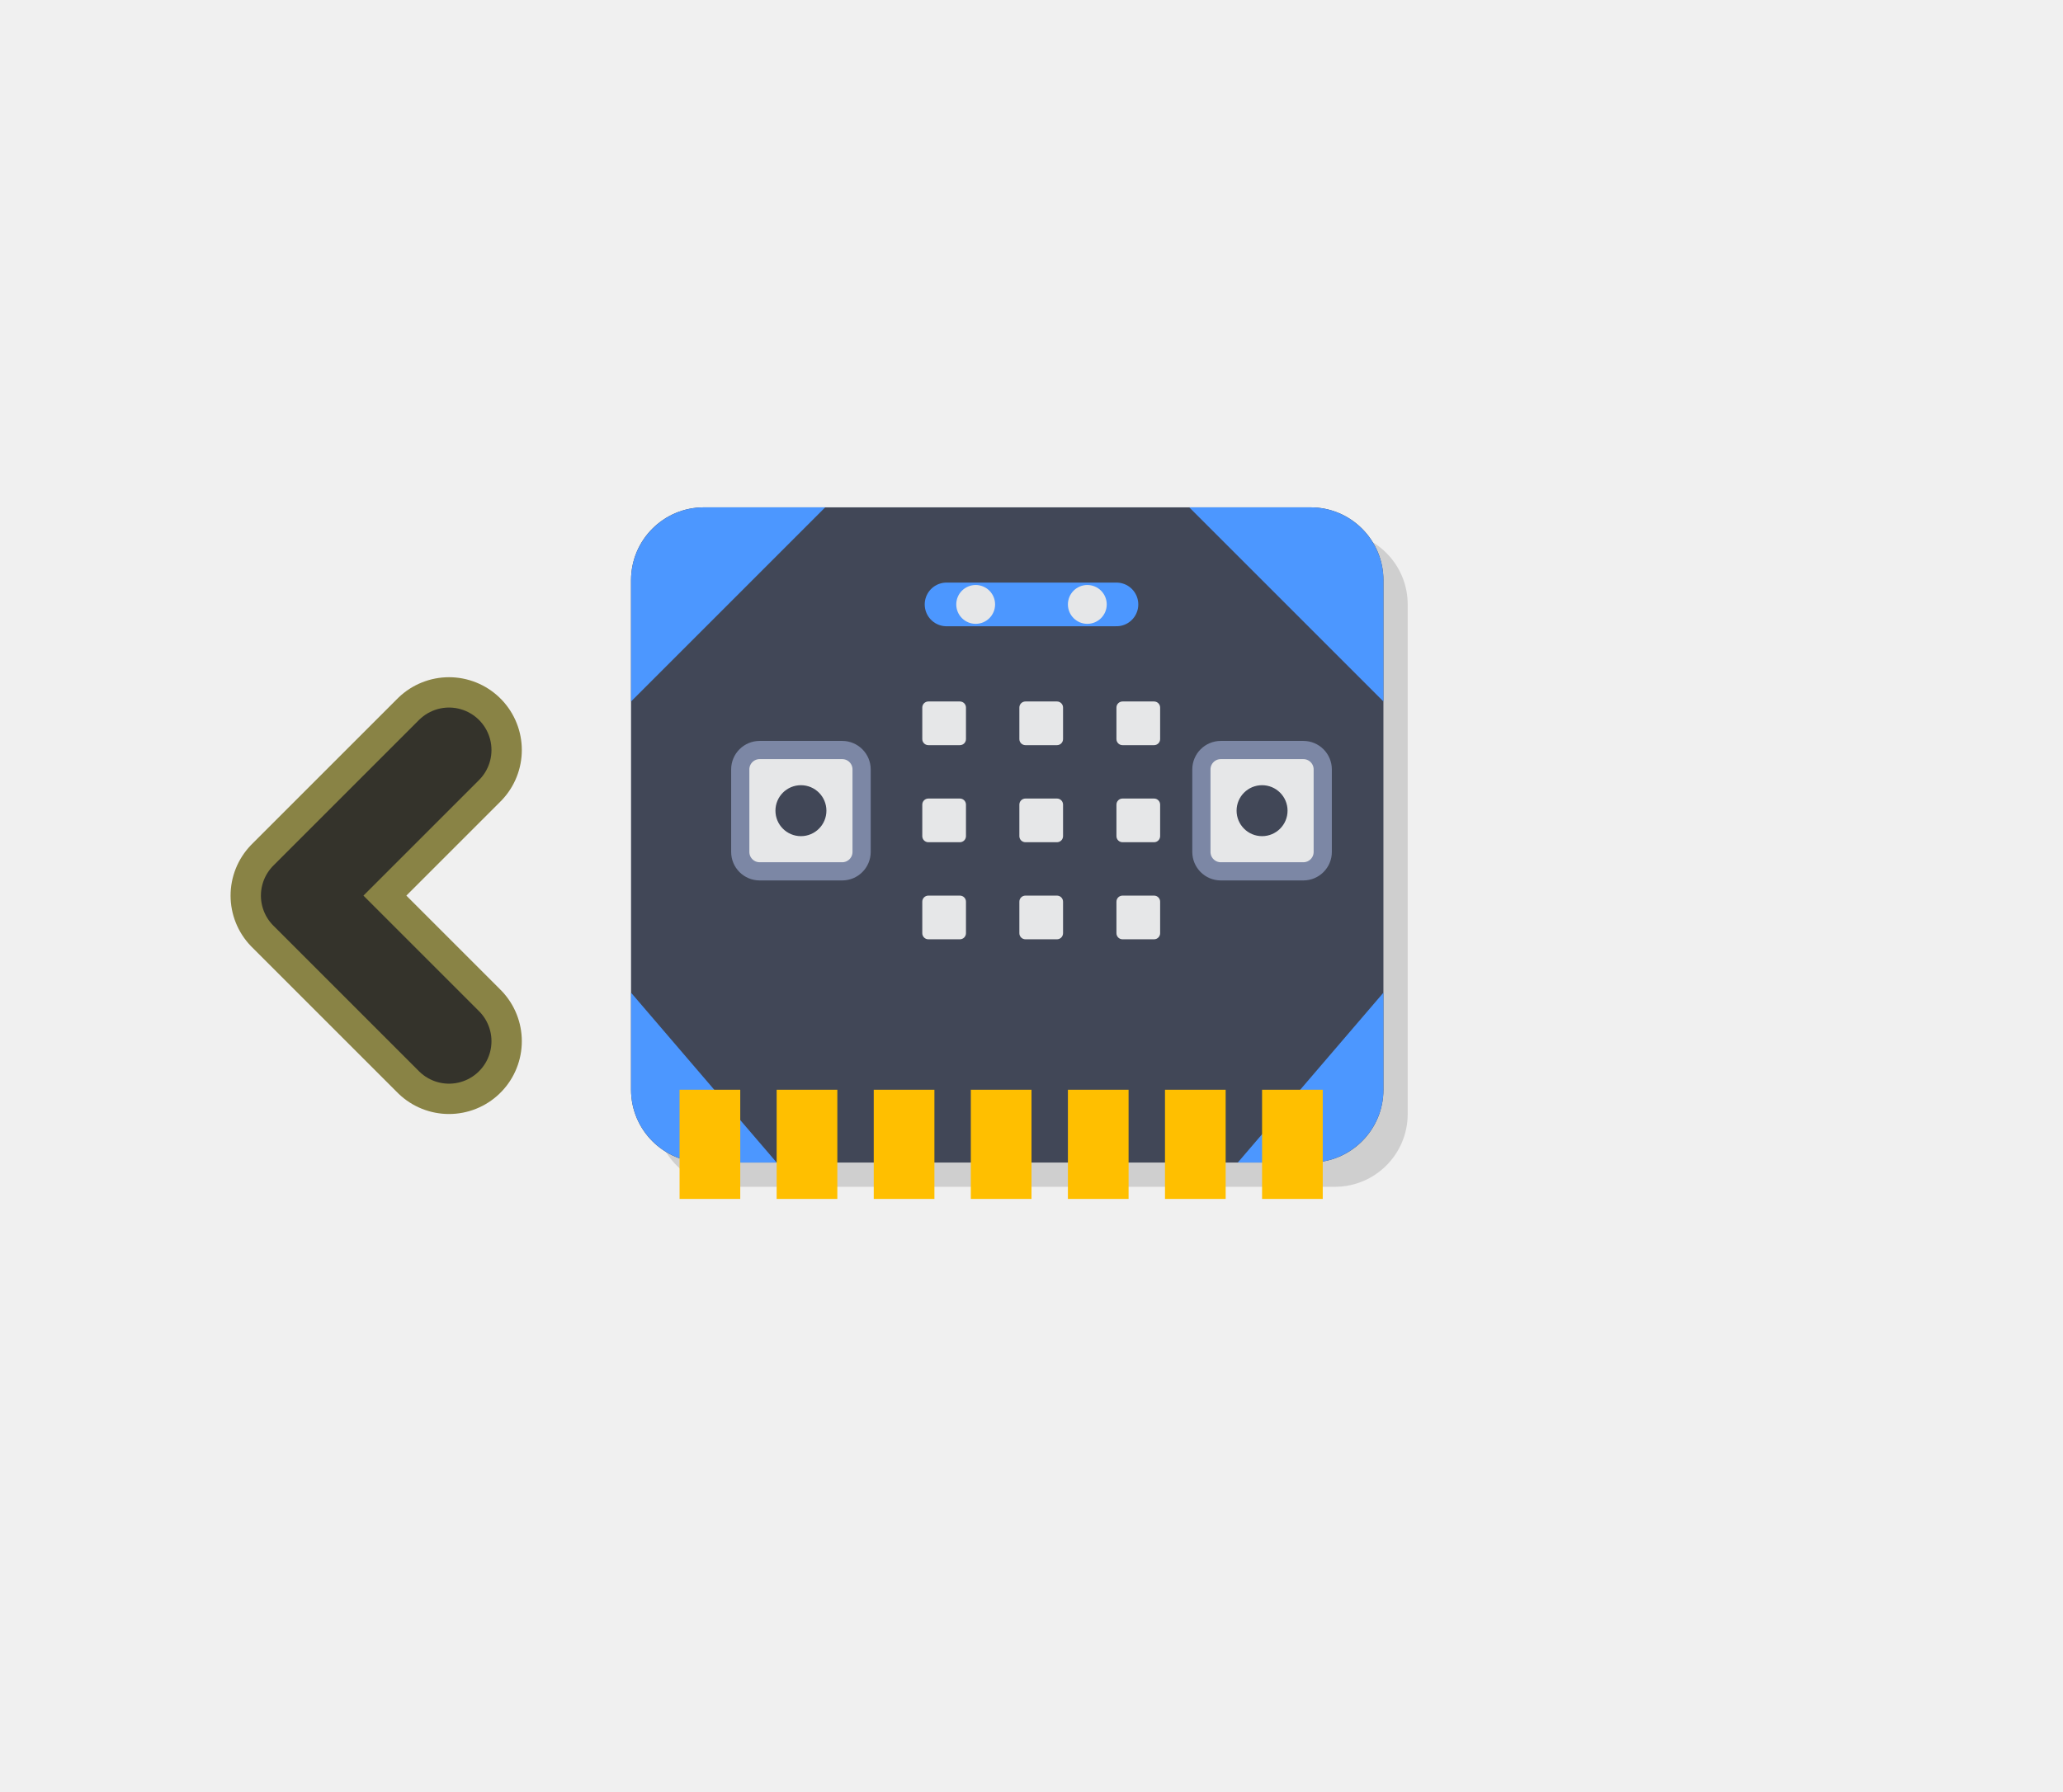
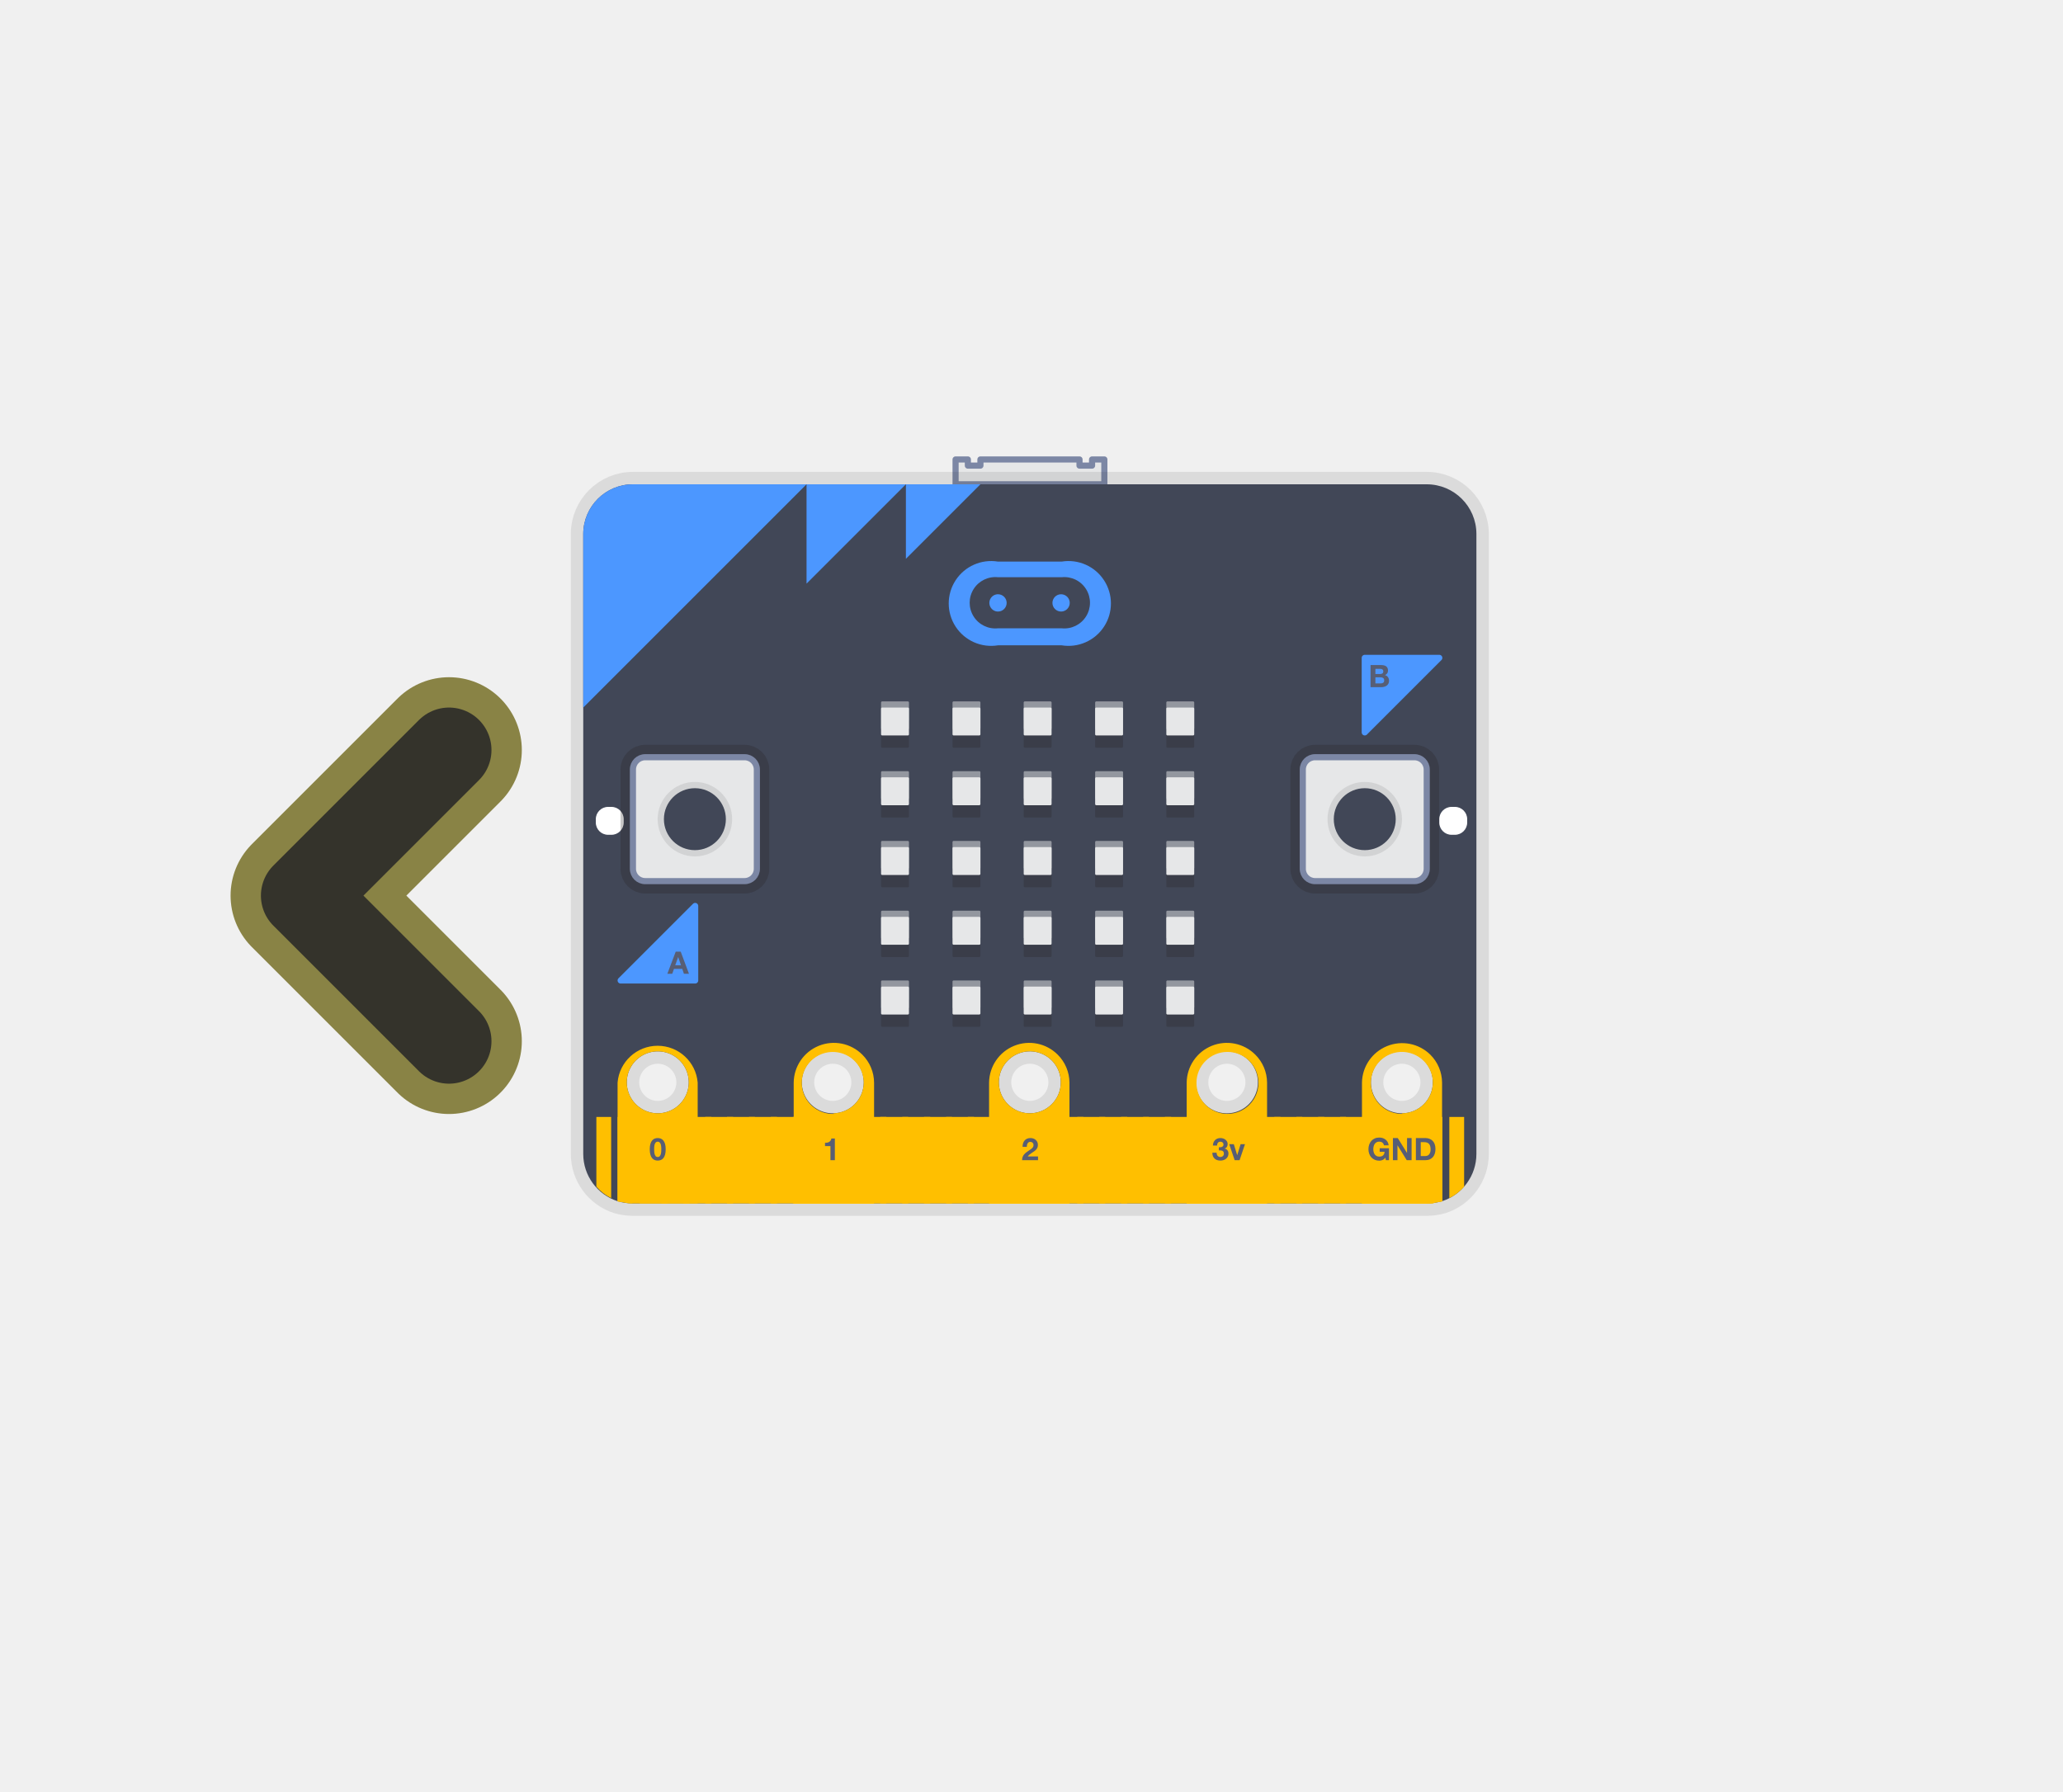
<svg xmlns="http://www.w3.org/2000/svg" width="76" height="66" viewBox="0 0 85 66">
-   <g transform="translate(42.5 33) rotate(0) translate(-42.5 -33)">
-     <rect x="27" y="18" width="31" height="27" rx="3" fill="#231f20" opacity="0.16" />
-     <rect x="26" y="17" width="31" height="27" rx="3" fill="#414757" />
-     <path d="M26 25v-5c0-1.65 1.35-3 3-3h5z" fill="#4c97ff" />
-     <path d="M49 17h5c1.65 0 3 1.35 3 3v5z" fill="#4c97ff" />
-     <path d="M26 37l6 7h-3c-1.65 0-3-1.35-3-3z" fill="#4c97ff" />
-     <path d="M57 37v4c0 1.65-1.35 3-3 3h-3z" fill="#4c97ff" />
-     <rect x="30.5" y="27" width="5" height="5" rx="0.8" fill="#e6e7e8" stroke="#7c87a5" stroke-width="0.75" />
-     <rect x="49.5" y="27" width="5" height="5" rx="0.8" fill="#e6e7e8" stroke="#7c87a5" stroke-width="0.75" />
-     <circle cx="33" cy="29.5" r="1.05" fill="#414757" />
-     <circle cx="52" cy="29.5" r="1.05" fill="#414757" />
-     <g fill="#e6e7e8">
-       <rect x="38" y="25" width="1.8" height="1.8" rx="0.25" />
-       <rect x="42" y="25" width="1.8" height="1.8" rx="0.25" />
-       <rect x="46" y="25" width="1.8" height="1.8" rx="0.25" />
-       <rect x="38" y="29" width="1.8" height="1.8" rx="0.25" />
-       <rect x="42" y="29" width="1.8" height="1.8" rx="0.25" />
-       <rect x="46" y="29" width="1.8" height="1.8" rx="0.25" />
-       <rect x="38" y="33" width="1.8" height="1.8" rx="0.25" />
-       <rect x="42" y="33" width="1.8" height="1.8" rx="0.25" />
-       <rect x="46" y="33" width="1.8" height="1.8" rx="0.25" />
+   <g data-microbit-source="microbit-small" data-microbit-source-sha256="14969a60ff02ae6d1fe734ed2af0fe4256166daf076c23230fe4f36075c21646" transform="translate(42.5 31) scale(1.15) translate(-20 -20)">
+     <g stroke="none" stroke-width="1" fill="none" fill-rule="evenodd">
+       <g transform="translate(3.5, 6)">
+         <polygon stroke="#7C87A5" stroke-width="0.22" fill="#E6E7E8" fill-rule="nonzero" stroke-linecap="round" stroke-linejoin="round" points="19.11 0.11 19.11 1 13.78 1 13.78 0.11 14.22 0.11 14.22 0.33 14.67 0.33 14.67 0.11 18.22 0.11 18.22 0.33 18.67 0.33 18.67 0.11" />
+         <path d="M30.66,1 L2.22,1 C1.241,1 0.446,1.791 0.44,2.77 L0.44,25 C0.441,25.77 0.938,26.452 1.67,26.69 C1.849,26.742 2.034,26.769 2.22,26.77 L30.66,26.77 C30.846,26.769 31.031,26.742 31.21,26.69 C31.942,26.452 32.439,25.77 32.44,25 L32.44,2.77 C32.434,1.791 31.639,1 30.66,1 Z M3.11,23.54 C2.713,23.54 2.347,23.328 2.149,22.985 C1.95,22.642 1.95,22.218 2.149,21.875 C2.347,21.532 2.713,21.32 3.11,21.32 C3.507,21.32 3.873,21.532 4.071,21.875 C4.27,22.218 4.27,22.642 4.071,22.985 C3.873,23.328 3.507,23.54 3.11,23.54 Z M9.38,23.54 C8.93,23.54 8.525,23.268 8.354,22.852 C8.182,22.436 8.279,21.958 8.599,21.642 C8.918,21.325 9.397,21.232 9.812,21.407 C10.226,21.582 10.494,21.99 10.49,22.44 C10.485,23.049 9.989,23.54 9.38,23.54 Z M16.44,23.54 C15.99,23.54 15.585,23.268 15.414,22.852 C15.242,22.436 15.339,21.958 15.659,21.642 C15.978,21.325 16.457,21.232 16.872,21.407 C17.286,21.582 17.554,21.99 17.55,22.44 C17.545,23.049 17.049,23.54 16.44,23.54 Z M23.5,23.54 C23.103,23.54 22.737,23.328 22.539,22.985 C22.34,22.642 22.34,22.218 22.539,21.875 C22.737,21.532 23.103,21.32 23.5,21.32 C23.897,21.32 24.263,21.532 24.461,21.875 C24.66,22.218 24.66,22.642 24.461,22.985 C24.263,23.328 23.897,23.54 23.5,23.54 Z M29.77,23.54 C29.32,23.54 28.915,23.268 28.744,22.852 C28.572,22.436 28.669,21.958 28.989,21.642 C29.308,21.325 29.787,21.232 30.202,21.407 C30.616,21.582 30.884,21.99 30.88,22.44 C30.875,23.049 30.379,23.54 29.77,23.54 Z" stroke="#231F20" stroke-width="0.89" fill="#231F20" fill-rule="nonzero" opacity="0.1" />
+         <path d="M30.66,1 L2.22,1 C1.241,1 0.446,1.791 0.44,2.77 L0.44,25 C0.441,25.77 0.938,26.452 1.67,26.69 C1.849,26.742 2.034,26.769 2.22,26.77 L30.66,26.77 C30.846,26.769 31.031,26.742 31.21,26.69 C31.942,26.452 32.439,25.77 32.44,25 L32.44,2.77 C32.434,1.791 31.639,1 30.66,1 Z M3.11,23.54 C2.713,23.54 2.347,23.328 2.149,22.985 C1.95,22.642 1.95,22.218 2.149,21.875 C2.347,21.532 2.713,21.32 3.11,21.32 C3.507,21.32 3.873,21.532 4.071,21.875 C4.27,22.218 4.27,22.642 4.071,22.985 C3.873,23.328 3.507,23.54 3.11,23.54 Z M9.38,23.54 C8.93,23.54 8.525,23.268 8.354,22.852 C8.182,22.436 8.279,21.958 8.599,21.642 C8.918,21.325 9.397,21.232 9.812,21.407 C10.226,21.582 10.494,21.99 10.49,22.44 C10.485,23.049 9.989,23.54 9.38,23.54 Z M16.44,23.54 C15.99,23.54 15.585,23.268 15.414,22.852 C15.242,22.436 15.339,21.958 15.659,21.642 C15.978,21.325 16.457,21.232 16.872,21.407 C17.286,21.582 17.554,21.99 17.55,22.44 C17.545,23.049 17.049,23.54 16.44,23.54 Z M23.5,23.54 C23.103,23.54 22.737,23.328 22.539,22.985 C22.34,22.642 22.34,22.218 22.539,21.875 C22.737,21.532 23.103,21.32 23.5,21.32 C23.897,21.32 24.263,21.532 24.461,21.875 C24.66,22.218 24.66,22.642 24.461,22.985 C24.263,23.328 23.897,23.54 23.5,23.54 Z M29.77,23.54 C29.32,23.54 28.915,23.268 28.744,22.852 C28.572,22.436 28.669,21.958 28.989,21.642 C29.308,21.325 29.787,21.232 30.202,21.407 C30.616,21.582 30.884,21.99 30.88,22.44 C30.875,23.049 30.379,23.54 29.77,23.54 Z" fill="#414757" fill-rule="nonzero" />
+         <path d="M0.44,9 L0.44,2.77 C0.446,1.791 1.241,1 2.22,1 L8.44,1 L0.44,9 Z" fill="#4C97FF" fill-rule="nonzero" />
+         <polygon fill="#4C97FF" fill-rule="nonzero" points="8.44 4.56 8.44 1 12 1" />
+         <polygon fill="#4C97FF" fill-rule="nonzero" points="12 3.67 12 1 14.67 1" />
+         <polygon stroke="#4C97FF" stroke-width="0.22" fill="#4C97FF" fill-rule="nonzero" stroke-linecap="round" stroke-linejoin="round" points="28.44 9.89 28.44 7.22 31.11 7.22" />
+         <polygon stroke="#4C97FF" stroke-width="0.22" fill="#4C97FF" fill-rule="nonzero" stroke-linecap="round" stroke-linejoin="round" points="4.45 16.11 4.45 18.78 1.78 18.78" />
+         <rect fill="#FFFFFF" fill-rule="nonzero" x="0.89" y="12.56" width="1" height="1" rx="0.44" />
+         <rect fill="#FFFFFF" fill-rule="nonzero" x="31.11" y="12.56" width="1" height="1" rx="0.44" />
+         <path d="M17.56,5.56 C17.731,5.56 17.87,5.421 17.87,5.25 C17.87,5.079 17.731,4.94 17.56,4.94 C17.389,4.94 17.25,5.079 17.25,5.25 C17.25,5.421 17.389,5.56 17.56,5.56" fill="#4C97FF" fill-rule="nonzero" />
+         <path d="M15.3,4.94 C15.189,4.94 15.087,4.999 15.032,5.095 C14.976,5.191 14.976,5.309 15.032,5.405 C15.087,5.501 15.189,5.56 15.3,5.56 C15.471,5.56 15.61,5.421 15.61,5.25 C15.61,5.079 15.471,4.94 15.3,4.94" fill="#4C97FF" fill-rule="nonzero" />
+         <path d="M15.3,4.33 C14.95,4.293 14.61,4.459 14.424,4.758 C14.238,5.056 14.238,5.434 14.424,5.732 C14.61,6.031 14.95,6.197 15.3,6.16 L17.58,6.16 C17.93,6.197 18.27,6.031 18.456,5.732 C18.642,5.434 18.642,5.056 18.456,4.758 C18.27,4.459 17.93,4.293 17.58,4.33 L15.3,4.33 M17.58,6.77 L15.3,6.77 C14.706,6.867 14.11,6.605 13.781,6.1 C13.452,5.596 13.452,4.944 13.781,4.44 C14.11,3.935 14.706,3.673 15.3,3.77 L17.58,3.77 C18.174,3.673 18.77,3.935 19.099,4.44 C19.428,4.944 19.428,5.596 19.099,6.1 C18.77,6.605 18.174,6.867 17.58,6.77" fill="#4C97FF" fill-rule="nonzero" />
+         <rect stroke="#231F20" stroke-width="0.89" fill="#231F20" fill-rule="nonzero" opacity="0.25" stroke-linecap="round" stroke-linejoin="round" x="2.22" y="10.78" width="4.44" height="4.44" rx="0.44" />
+         <rect stroke="#7C87A5" stroke-width="0.22" fill="#E6E7E8" fill-rule="nonzero" stroke-linecap="round" stroke-linejoin="round" x="2.22" y="10.78" width="4.44" height="4.44" rx="0.44" />
+         <circle stroke="#231F20" stroke-width="0.67" fill="#231F20" fill-rule="nonzero" opacity="0.1" cx="4.44" cy="13" r="1" />
+         <circle stroke="#414757" stroke-width="0.22" fill="#414757" fill-rule="nonzero" cx="4.44" cy="13" r="1" />
+         <rect stroke="#231F20" stroke-width="0.89" fill="#231F20" fill-rule="nonzero" opacity="0.25" stroke-linecap="round" stroke-linejoin="round" x="26.22" y="10.78" width="4.44" height="4.44" rx="0.44" />
+         <rect stroke="#7C87A5" stroke-width="0.22" fill="#E6E7E8" fill-rule="nonzero" stroke-linecap="round" stroke-linejoin="round" x="26.22" y="10.78" width="4.44" height="4.44" rx="0.44" />
+         <circle stroke="#231F20" stroke-width="0.67" fill="#231F20" fill-rule="nonzero" opacity="0.1" cx="28.44" cy="13" r="1" />
+         <circle stroke="#414757" stroke-width="0.22" fill="#414757" fill-rule="nonzero" cx="28.44" cy="13" r="1" />
+         <g opacity="0.5" transform="translate(11, 8)" fill="#E6E7E8" fill-rule="nonzero">
+           <rect x="0.11" y="0.78" width="1" height="1" rx="0.04" />
+         </g>
+         <g opacity="0.25" transform="translate(11, 9)" fill="#231F20" fill-rule="nonzero">
+           <rect x="0.11" y="0.44" width="1" height="1" rx="0.04" />
+         </g>
+         <rect fill="#E6E7E8" fill-rule="nonzero" x="11.11" y="9" width="1" height="1" rx="0.04" />
+         <g opacity="0.5" transform="translate(13, 8)" fill="#E6E7E8" fill-rule="nonzero">
+           <rect x="0.67" y="0.78" width="1" height="1" rx="0.04" />
+         </g>
+         <g opacity="0.25" transform="translate(13, 9)" fill="#231F20" fill-rule="nonzero">
+           <rect x="0.67" y="0.44" width="1" height="1" rx="0.04" />
+         </g>
+         <rect fill="#E6E7E8" fill-rule="nonzero" x="13.67" y="9" width="1" height="1" rx="0.04" />
+         <g opacity="0.5" transform="translate(16, 8)" fill="#E6E7E8" fill-rule="nonzero">
+           <rect x="0.22" y="0.78" width="1" height="1" rx="0.04" />
+         </g>
+         <g opacity="0.25" transform="translate(16, 9)" fill="#231F20" fill-rule="nonzero">
+           <rect x="0.22" y="0.44" width="1" height="1" rx="0.04" />
+         </g>
+         <rect fill="#E6E7E8" fill-rule="nonzero" x="16.22" y="9" width="1" height="1" rx="0.04" />
+         <g opacity="0.5" transform="translate(18, 8)" fill="#E6E7E8" fill-rule="nonzero">
+           <rect x="0.78" y="0.78" width="1" height="1" rx="0.04" />
+         </g>
+         <g opacity="0.25" transform="translate(18, 9)" fill="#231F20" fill-rule="nonzero">
+           <rect x="0.78" y="0.44" width="1" height="1" rx="0.04" />
+         </g>
+         <rect fill="#E6E7E8" fill-rule="nonzero" x="18.78" y="9" width="1" height="1" rx="0.04" />
+         <g opacity="0.5" transform="translate(21, 8)" fill="#E6E7E8" fill-rule="nonzero">
+           <rect x="0.33" y="0.78" width="1" height="1" rx="0.04" />
+         </g>
+         <g opacity="0.25" transform="translate(21, 9)" fill="#231F20" fill-rule="nonzero">
+           <rect x="0.33" y="0.44" width="1" height="1" rx="0.04" />
+         </g>
+         <rect fill="#E6E7E8" fill-rule="nonzero" x="21.33" y="9" width="1" height="1" rx="0.04" />
+         <g opacity="0.5" transform="translate(11, 11)" fill="#E6E7E8" fill-rule="nonzero">
+           <rect x="0.11" y="0.28" width="1" height="1" rx="0.04" />
+         </g>
+         <g opacity="0.25" transform="translate(11, 11)" fill="#231F20" fill-rule="nonzero">
+           <rect x="0.11" y="0.94" width="1" height="1" rx="0.04" />
+         </g>
+         <rect fill="#E6E7E8" fill-rule="nonzero" x="11.11" y="11.5" width="1" height="1" rx="0.04" />
+         <g opacity="0.5" transform="translate(13, 11)" fill="#E6E7E8" fill-rule="nonzero">
+           <rect x="0.67" y="0.28" width="1" height="1" rx="0.04" />
+         </g>
+         <g opacity="0.25" transform="translate(13, 11)" fill="#231F20" fill-rule="nonzero">
+           <rect x="0.67" y="0.94" width="1" height="1" rx="0.04" />
+         </g>
+         <rect fill="#E6E7E8" fill-rule="nonzero" x="13.67" y="11.5" width="1" height="1" rx="0.04" />
+         <g opacity="0.5" transform="translate(16, 11)" fill="#E6E7E8" fill-rule="nonzero">
+           <rect x="0.22" y="0.28" width="1" height="1" rx="0.04" />
+         </g>
+         <g opacity="0.25" transform="translate(16, 11)" fill="#231F20" fill-rule="nonzero">
+           <rect x="0.22" y="0.94" width="1" height="1" rx="0.04" />
+         </g>
+         <rect fill="#E6E7E8" fill-rule="nonzero" x="16.22" y="11.5" width="1" height="1" rx="0.04" />
+         <g opacity="0.5" transform="translate(18, 11)" fill="#E6E7E8" fill-rule="nonzero">
+           <rect x="0.78" y="0.28" width="1" height="1" rx="0.04" />
+         </g>
+         <g opacity="0.25" transform="translate(18, 11)" fill="#231F20" fill-rule="nonzero">
+           <rect x="0.78" y="0.94" width="1" height="1" rx="0.04" />
+         </g>
+         <rect fill="#E6E7E8" fill-rule="nonzero" x="18.78" y="11.5" width="1" height="1" rx="0.04" />
+         <g opacity="0.5" transform="translate(21, 11)" fill="#E6E7E8" fill-rule="nonzero">
+           <rect x="0.33" y="0.28" width="1" height="1" rx="0.04" />
+         </g>
+         <g opacity="0.25" transform="translate(21, 11)" fill="#231F20" fill-rule="nonzero">
+           <rect x="0.33" y="0.94" width="1" height="1" rx="0.04" />
+         </g>
+         <rect fill="#E6E7E8" fill-rule="nonzero" x="21.33" y="11.5" width="1" height="1" rx="0.04" />
+         <g opacity="0.5" transform="translate(11, 13)" fill="#E6E7E8" fill-rule="nonzero">
+           <rect x="0.11" y="0.78" width="1" height="1" rx="0.04" />
+         </g>
+         <g opacity="0.25" transform="translate(11, 14)" fill="#231F20" fill-rule="nonzero">
+           <rect x="0.11" y="0.44" width="1" height="1" rx="0.04" />
+         </g>
+         <rect fill="#E6E7E8" fill-rule="nonzero" x="11.11" y="14" width="1" height="1" rx="0.04" />
+         <g opacity="0.5" transform="translate(13, 13)" fill="#E6E7E8" fill-rule="nonzero">
+           <rect x="0.67" y="0.78" width="1" height="1" rx="0.04" />
+         </g>
+         <g opacity="0.25" transform="translate(13, 14)" fill="#231F20" fill-rule="nonzero">
+           <rect x="0.67" y="0.44" width="1" height="1" rx="0.04" />
+         </g>
+         <rect fill="#E6E7E8" fill-rule="nonzero" x="13.67" y="14" width="1" height="1" rx="0.04" />
+         <g opacity="0.5" transform="translate(16, 13)" fill="#E6E7E8" fill-rule="nonzero">
+           <rect x="0.22" y="0.78" width="1" height="1" rx="0.04" />
+         </g>
+         <g opacity="0.25" transform="translate(16, 14)" fill="#231F20" fill-rule="nonzero">
+           <rect x="0.22" y="0.44" width="1" height="1" rx="0.04" />
+         </g>
+         <rect fill="#E6E7E8" fill-rule="nonzero" x="16.22" y="14" width="1" height="1" rx="0.04" />
+         <g opacity="0.5" transform="translate(18, 13)" fill="#E6E7E8" fill-rule="nonzero">
+           <rect x="0.78" y="0.78" width="1" height="1" rx="0.04" />
+         </g>
+         <g opacity="0.25" transform="translate(18, 14)" fill="#231F20" fill-rule="nonzero">
+           <rect x="0.78" y="0.44" width="1" height="1" rx="0.04" />
+         </g>
+         <rect fill="#E6E7E8" fill-rule="nonzero" x="18.78" y="14" width="1" height="1" rx="0.04" />
+         <g opacity="0.5" transform="translate(21, 13)" fill="#E6E7E8" fill-rule="nonzero">
+           <rect x="0.33" y="0.78" width="1" height="1" rx="0.04" />
+         </g>
+         <g opacity="0.25" transform="translate(21, 14)" fill="#231F20" fill-rule="nonzero">
+           <rect x="0.33" y="0.44" width="1" height="1" rx="0.04" />
+         </g>
+         <rect fill="#E6E7E8" fill-rule="nonzero" x="21.33" y="14" width="1" height="1" rx="0.04" />
+         <g opacity="0.5" transform="translate(11, 16)" fill="#E6E7E8" fill-rule="nonzero">
+           <rect x="0.11" y="0.28" width="1" height="1" rx="0.04" />
+         </g>
+         <g opacity="0.25" transform="translate(11, 16)" fill="#231F20" fill-rule="nonzero">
+           <rect x="0.11" y="0.94" width="1" height="1" rx="0.04" />
+         </g>
+         <rect fill="#E6E7E8" fill-rule="nonzero" x="11.11" y="16.5" width="1" height="1" rx="0.04" />
+         <g opacity="0.5" transform="translate(13, 16)" fill="#E6E7E8" fill-rule="nonzero">
+           <rect x="0.67" y="0.28" width="1" height="1" rx="0.04" />
+         </g>
+         <g opacity="0.25" transform="translate(13, 16)" fill="#231F20" fill-rule="nonzero">
+           <rect x="0.67" y="0.94" width="1" height="1" rx="0.04" />
+         </g>
+         <rect fill="#E6E7E8" fill-rule="nonzero" x="13.67" y="16.5" width="1" height="1" rx="0.04" />
+         <g opacity="0.5" transform="translate(16, 16)" fill="#E6E7E8" fill-rule="nonzero">
+           <rect x="0.22" y="0.28" width="1" height="1" rx="0.04" />
+         </g>
+         <g opacity="0.25" transform="translate(16, 16)" fill="#231F20" fill-rule="nonzero">
+           <rect x="0.22" y="0.94" width="1" height="1" rx="0.04" />
+         </g>
+         <rect fill="#E6E7E8" fill-rule="nonzero" x="16.22" y="16.5" width="1" height="1" rx="0.04" />
+         <g opacity="0.5" transform="translate(18, 16)" fill="#E6E7E8" fill-rule="nonzero">
+           <rect x="0.78" y="0.28" width="1" height="1" rx="0.04" />
+         </g>
+         <g opacity="0.25" transform="translate(18, 16)" fill="#231F20" fill-rule="nonzero">
+           <rect x="0.78" y="0.94" width="1" height="1" rx="0.04" />
+         </g>
+         <rect fill="#E6E7E8" fill-rule="nonzero" x="18.78" y="16.5" width="1" height="1" rx="0.04" />
+         <g opacity="0.5" transform="translate(21, 16)" fill="#E6E7E8" fill-rule="nonzero">
+           <rect x="0.33" y="0.28" width="1" height="1" rx="0.04" />
+         </g>
+         <g opacity="0.25" transform="translate(21, 16)" fill="#231F20" fill-rule="nonzero">
+           <rect x="0.33" y="0.94" width="1" height="1" rx="0.04" />
+         </g>
+         <rect fill="#E6E7E8" fill-rule="nonzero" x="21.33" y="16.5" width="1" height="1" rx="0.04" />
+         <g opacity="0.5" transform="translate(11, 18)" fill="#E6E7E8" fill-rule="nonzero">
+           <rect x="0.11" y="0.78" width="1" height="1" rx="0.04" />
+         </g>
+         <g opacity="0.25" transform="translate(11, 19)" fill="#231F20" fill-rule="nonzero">
+           <rect x="0.11" y="0.44" width="1" height="1" rx="0.04" />
+         </g>
+         <rect fill="#E6E7E8" fill-rule="nonzero" x="11.11" y="19" width="1" height="1" rx="0.04" />
+         <g opacity="0.5" transform="translate(13, 18)" fill="#E6E7E8" fill-rule="nonzero">
+           <rect x="0.67" y="0.78" width="1" height="1" rx="0.04" />
+         </g>
+         <g opacity="0.25" transform="translate(13, 19)" fill="#231F20" fill-rule="nonzero">
+           <rect x="0.67" y="0.44" width="1" height="1" rx="0.04" />
+         </g>
+         <rect fill="#E6E7E8" fill-rule="nonzero" x="13.67" y="19" width="1" height="1" rx="0.04" />
+         <g opacity="0.5" transform="translate(16, 18)" fill="#E6E7E8" fill-rule="nonzero">
+           <rect x="0.22" y="0.78" width="1" height="1" rx="0.04" />
+         </g>
+         <g opacity="0.25" transform="translate(16, 19)" fill="#231F20" fill-rule="nonzero">
+           <rect x="0.22" y="0.44" width="1" height="1" rx="0.04" />
+         </g>
+         <rect fill="#E6E7E8" fill-rule="nonzero" x="16.22" y="19" width="1" height="1" rx="0.04" />
+         <g opacity="0.5" transform="translate(18, 18)" fill="#E6E7E8" fill-rule="nonzero">
+           <rect x="0.78" y="0.78" width="1" height="1" rx="0.04" />
+         </g>
+         <g opacity="0.25" transform="translate(18, 19)" fill="#231F20" fill-rule="nonzero">
+           <rect x="0.78" y="0.44" width="1" height="1" rx="0.04" />
+         </g>
+         <rect fill="#E6E7E8" fill-rule="nonzero" x="18.78" y="19" width="1" height="1" rx="0.04" />
+         <g opacity="0.5" transform="translate(21, 18)" fill="#E6E7E8" fill-rule="nonzero">
+           <rect x="0.33" y="0.78" width="1" height="1" rx="0.04" />
+         </g>
+         <g opacity="0.25" transform="translate(21, 19)" fill="#231F20" fill-rule="nonzero">
+           <rect x="0.33" y="0.44" width="1" height="1" rx="0.04" />
+         </g>
+         <rect fill="#E6E7E8" fill-rule="nonzero" x="21.33" y="19" width="1" height="1" rx="0.04" />
+         <path d="M1.44,23.67 L1.44,26.58 C1.239,26.479 1.059,26.339 0.91,26.17 L0.91,23.67 L1.44,23.67 Z" fill="#FFBF00" fill-rule="nonzero" />
+         <polygon fill="#FFBF00" fill-rule="nonzero" points="2.08 26.77 2.2 26.77 2.2 23.67 1.67 23.67 1.67 26.69" />
+         <rect fill="#FFBF00" fill-rule="nonzero" x="2.46" y="23.67" width="1" height="3.1" />
+         <rect fill="#FFBF00" fill-rule="nonzero" x="3.24" y="23.67" width="1" height="3.1" />
+         <rect fill="#FFBF00" fill-rule="nonzero" x="4.03" y="23.67" width="1" height="3.1" />
+         <rect fill="#FFBF00" fill-rule="nonzero" x="4.81" y="23.67" width="1" height="3.1" />
+         <rect fill="#FFBF00" fill-rule="nonzero" x="5.59" y="23.67" width="1" height="3.1" />
+         <rect fill="#FFBF00" fill-rule="nonzero" x="6.38" y="23.67" width="1" height="3.1" />
+         <rect fill="#FFBF00" fill-rule="nonzero" x="7.16" y="23.67" width="1" height="3.1" />
+         <rect fill="#FFBF00" fill-rule="nonzero" x="7.95" y="23.67" width="1" height="3.1" />
+         <rect fill="#FFBF00" fill-rule="nonzero" x="8.73" y="23.67" width="1" height="3.1" />
+         <rect fill="#FFBF00" fill-rule="nonzero" x="9.52" y="23.67" width="1" height="3.1" />
+         <rect fill="#FFBF00" fill-rule="nonzero" x="10.3" y="23.67" width="1" height="3.1" />
+         <rect fill="#FFBF00" fill-rule="nonzero" x="11.08" y="23.67" width="1" height="3.1" />
+         <rect fill="#FFBF00" fill-rule="nonzero" x="11.87" y="23.67" width="1" height="3.1" />
+         <rect fill="#FFBF00" fill-rule="nonzero" x="12.65" y="23.67" width="1" height="3.1" />
+         <rect fill="#FFBF00" fill-rule="nonzero" x="13.44" y="23.67" width="1" height="3.1" />
+         <rect fill="#FFBF00" fill-rule="nonzero" x="14.22" y="23.67" width="1" height="3.1" />
+         <rect fill="#FFBF00" fill-rule="nonzero" x="15.01" y="23.67" width="1" height="3.1" />
+         <rect fill="#FFBF00" fill-rule="nonzero" x="15.79" y="23.67" width="1" height="3.1" />
+         <rect fill="#FFBF00" fill-rule="nonzero" x="16.58" y="23.67" width="1" height="3.1" />
+         <rect fill="#FFBF00" fill-rule="nonzero" x="17.36" y="23.67" width="1" height="3.1" />
+         <rect fill="#FFBF00" fill-rule="nonzero" x="18.14" y="23.67" width="1" height="3.1" />
+         <rect fill="#FFBF00" fill-rule="nonzero" x="18.93" y="23.67" width="1" height="3.1" />
+         <rect fill="#FFBF00" fill-rule="nonzero" x="19.71" y="23.67" width="1" height="3.1" />
+         <rect fill="#FFBF00" fill-rule="nonzero" x="20.5" y="23.67" width="1" height="3.1" />
+         <rect fill="#FFBF00" fill-rule="nonzero" x="21.28" y="23.67" width="1" height="3.1" />
+         <rect fill="#FFBF00" fill-rule="nonzero" x="22.06" y="23.67" width="1" height="3.1" />
+         <rect fill="#FFBF00" fill-rule="nonzero" x="22.85" y="23.67" width="1" height="3.1" />
+         <rect fill="#FFBF00" fill-rule="nonzero" x="23.63" y="23.67" width="1" height="3.1" />
+         <rect fill="#FFBF00" fill-rule="nonzero" x="24.42" y="23.67" width="1" height="3.1" />
+         <rect fill="#FFBF00" fill-rule="nonzero" x="25.2" y="23.67" width="1" height="3.1" />
+         <rect fill="#FFBF00" fill-rule="nonzero" x="25.99" y="23.67" width="1" height="3.1" />
+         <rect fill="#FFBF00" fill-rule="nonzero" x="26.77" y="23.67" width="1" height="3.1" />
+         <rect fill="#FFBF00" fill-rule="nonzero" x="27.56" y="23.67" width="1" height="3.1" />
+         <rect fill="#FFBF00" fill-rule="nonzero" x="28.34" y="23.67" width="1" height="3.1" />
+         <rect fill="#FFBF00" fill-rule="nonzero" x="29.12" y="23.67" width="1" height="3.1" />
+         <rect fill="#FFBF00" fill-rule="nonzero" x="29.91" y="23.67" width="1" height="3.1" />
+         <polygon fill="#FFBF00" fill-rule="nonzero" points="30.81 26.77 30.69 26.77 30.69 23.67 31.22 23.67 31.22 26.69" />
+         <path d="M32,23.67 L32,26.17 C31.851,26.339 31.671,26.479 31.47,26.58 L31.47,23.67 L32,23.67 Z" fill="#FFBF00" fill-rule="nonzero" />
+         <path d="M3.11,23.54 C2.713,23.54 2.347,23.328 2.149,22.985 C1.95,22.642 1.95,22.218 2.149,21.875 C2.347,21.532 2.713,21.32 3.11,21.32 C3.507,21.32 3.873,21.532 4.071,21.875 C4.27,22.218 4.27,22.642 4.071,22.985 C3.873,23.328 3.507,23.54 3.11,23.54 Z M2.22,26.77 L4.54,26.77 L4.54,22.44 C4.478,21.694 3.854,21.12 3.105,21.12 C2.356,21.12 1.732,21.694 1.67,22.44 L1.67,26.7 L2.22,26.77 Z" fill="#FFBF00" fill-rule="nonzero" />
+         <path d="M10.44,21.44 C10.031,21.029 9.415,20.904 8.878,21.122 C8.34,21.341 7.987,21.86 7.98,22.44 L7.98,26.78 L10.86,26.78 L10.86,22.44 C10.857,22.064 10.706,21.705 10.44,21.44 Z M9.44,23.56 C8.987,23.584 8.565,23.331 8.374,22.92 C8.182,22.509 8.26,22.023 8.57,21.692 C8.88,21.362 9.36,21.253 9.783,21.417 C10.205,21.582 10.485,21.987 10.49,22.44 C10.485,23.049 9.989,23.54 9.38,23.54 L9.44,23.56 Z" fill="#FFBF00" fill-rule="nonzero" />
+         <path d="M17.44,21.44 C17.031,21.029 16.415,20.904 15.878,21.122 C15.34,21.341 14.987,21.86 14.98,22.44 L14.98,26.78 L17.86,26.78 L17.86,22.44 C17.857,22.064 17.706,21.705 17.44,21.44 Z M16.44,23.54 C15.99,23.54 15.585,23.268 15.414,22.852 C15.242,22.436 15.339,21.958 15.659,21.642 C15.978,21.325 16.457,21.232 16.872,21.407 C17.286,21.582 17.554,21.99 17.55,22.44 C17.545,23.049 17.049,23.54 16.44,23.54 Z" fill="#FFBF00" fill-rule="nonzero" />
+         <path d="M24.52,21.44 C24.111,21.029 23.495,20.904 22.958,21.122 C22.42,21.341 22.067,21.86 22.06,22.44 L22.06,26.78 L24.94,26.78 L24.94,22.44 C24.937,22.064 24.786,21.705 24.52,21.44 Z M23.52,23.56 C22.907,23.56 22.41,23.063 22.41,22.45 C22.41,21.837 22.907,21.34 23.52,21.34 C24.133,21.34 24.63,21.837 24.63,22.45 C24.63,23.063 24.133,23.56 23.52,23.56 Z" fill="#FFBF00" fill-rule="nonzero" />
+         <path d="M30.79,21.44 C30.38,21.036 29.769,20.915 29.236,21.133 C28.703,21.35 28.35,21.864 28.34,22.44 L28.34,26.78 L30.66,26.78 L31.21,26.7 L31.21,22.44 C31.207,22.064 31.056,21.705 30.79,21.44 Z M29.79,23.56 C29.34,23.568 28.93,23.304 28.751,22.891 C28.573,22.478 28.661,21.998 28.975,21.676 C29.288,21.354 29.766,21.252 30.183,21.42 C30.601,21.587 30.876,21.99 30.88,22.44 C30.875,23.049 30.379,23.54 29.77,23.54 L29.79,23.56 Z" fill="#FFBF00" fill-rule="nonzero" />
+         <path d="M2.981,24.828 C2.981,24.85 2.982,24.877 2.983,24.909 C2.985,24.94 2.989,24.97 2.997,25 C3.005,25.029 3.017,25.054 3.034,25.075 C3.051,25.095 3.076,25.106 3.107,25.106 C3.14,25.106 3.165,25.095 3.182,25.075 C3.2,25.054 3.212,25.029 3.22,25 C3.228,24.97 3.233,24.94 3.234,24.909 C3.235,24.877 3.236,24.85 3.236,24.828 C3.236,24.815 3.236,24.799 3.236,24.78 C3.235,24.761 3.234,24.742 3.231,24.722 C3.229,24.702 3.225,24.682 3.22,24.662 C3.215,24.643 3.208,24.625 3.198,24.61 C3.189,24.594 3.177,24.581 3.162,24.572 C3.147,24.562 3.129,24.557 3.107,24.557 C3.086,24.557 3.068,24.562 3.054,24.572 C3.039,24.581 3.027,24.594 3.018,24.61 C3.009,24.625 3.002,24.643 2.996,24.662 C2.991,24.682 2.988,24.702 2.985,24.722 C2.983,24.742 2.982,24.761 2.981,24.78 C2.981,24.799 2.981,24.815 2.981,24.828 Z M2.823,24.828 C2.823,24.753 2.831,24.689 2.846,24.638 C2.861,24.586 2.882,24.545 2.908,24.514 C2.934,24.483 2.964,24.461 2.998,24.447 C3.033,24.434 3.069,24.427 3.107,24.427 C3.147,24.427 3.184,24.434 3.218,24.447 C3.252,24.461 3.283,24.483 3.309,24.514 C3.335,24.545 3.356,24.586 3.371,24.638 C3.386,24.689 3.394,24.753 3.394,24.828 C3.394,24.906 3.386,24.971 3.371,25.023 C3.356,25.075 3.335,25.117 3.309,25.148 C3.283,25.179 3.252,25.201 3.218,25.214 C3.184,25.228 3.147,25.234 3.107,25.234 C3.069,25.234 3.033,25.228 2.998,25.214 C2.964,25.201 2.934,25.179 2.908,25.148 C2.882,25.117 2.861,25.075 2.846,25.023 C2.831,24.971 2.823,24.906 2.823,24.828 Z" fill="#575E75" />
+         <path d="M3.736,18.234 L3.942,18.234 L3.842,17.943 L3.84,17.943 L3.736,18.234 Z M3.753,17.747 L3.932,17.747 L4.228,18.54 L4.047,18.54 L3.987,18.364 L3.691,18.364 L3.629,18.54 L3.453,18.54 L3.753,17.747 Z" fill="#575E75" />
+         <path d="M28.821,7.798 L28.997,7.798 C29.028,7.798 29.054,7.791 29.074,7.776 C29.094,7.761 29.104,7.737 29.104,7.704 C29.104,7.685 29.101,7.67 29.094,7.658 C29.087,7.647 29.078,7.637 29.067,7.631 C29.056,7.624 29.043,7.619 29.029,7.617 C29.015,7.614 29,7.613 28.984,7.613 L28.821,7.613 L28.821,7.798 Z M28.647,7.477 L29.02,7.477 C29.057,7.477 29.092,7.481 29.123,7.487 C29.154,7.494 29.18,7.505 29.203,7.52 C29.225,7.535 29.242,7.556 29.254,7.581 C29.267,7.606 29.273,7.637 29.273,7.674 C29.273,7.714 29.264,7.747 29.245,7.774 C29.227,7.8 29.2,7.822 29.165,7.839 C29.214,7.853 29.25,7.878 29.274,7.913 C29.298,7.948 29.31,7.991 29.31,8.04 C29.31,8.08 29.303,8.115 29.287,8.144 C29.272,8.173 29.251,8.197 29.224,8.216 C29.198,8.234 29.168,8.248 29.134,8.257 C29.101,8.266 29.066,8.27 29.031,8.27 L28.647,8.27 L28.647,7.477 Z M28.821,8.135 L29.007,8.135 C29.024,8.135 29.041,8.133 29.056,8.13 C29.072,8.126 29.085,8.121 29.097,8.113 C29.109,8.105 29.119,8.095 29.126,8.081 C29.133,8.068 29.136,8.051 29.136,8.03 C29.136,7.99 29.125,7.96 29.102,7.943 C29.079,7.926 29.048,7.917 29.011,7.917 L28.821,7.917 L28.821,8.135 Z" fill="#575E75" />
+         <path d="M9.455,25.22 L9.297,25.22 L9.297,24.716 L9.102,24.716 L9.102,24.597 C9.13,24.598 9.156,24.596 9.182,24.591 C9.207,24.586 9.23,24.578 9.25,24.566 C9.271,24.553 9.288,24.537 9.302,24.517 C9.316,24.497 9.325,24.473 9.33,24.443 L9.455,24.443 L9.455,25.22 Z" fill="#575E75" />
+         <path d="M16.181,24.742 C16.18,24.697 16.185,24.656 16.197,24.618 C16.208,24.58 16.226,24.546 16.25,24.518 C16.274,24.489 16.303,24.467 16.339,24.451 C16.375,24.435 16.416,24.427 16.463,24.427 C16.499,24.427 16.532,24.433 16.565,24.444 C16.597,24.455 16.625,24.471 16.649,24.492 C16.674,24.513 16.693,24.538 16.708,24.568 C16.722,24.599 16.729,24.633 16.729,24.671 C16.729,24.71 16.723,24.743 16.711,24.772 C16.698,24.8 16.681,24.825 16.661,24.846 C16.64,24.868 16.616,24.888 16.59,24.906 C16.564,24.924 16.537,24.941 16.511,24.959 C16.484,24.976 16.458,24.995 16.433,25.015 C16.408,25.035 16.386,25.058 16.366,25.085 L16.734,25.085 L16.734,25.22 L16.163,25.22 C16.163,25.175 16.17,25.136 16.183,25.102 C16.196,25.069 16.213,25.039 16.235,25.013 C16.258,24.987 16.284,24.962 16.314,24.94 C16.344,24.918 16.375,24.896 16.409,24.873 C16.426,24.861 16.444,24.849 16.463,24.836 C16.482,24.824 16.5,24.811 16.516,24.796 C16.532,24.781 16.545,24.765 16.556,24.746 C16.566,24.728 16.572,24.706 16.572,24.683 C16.572,24.645 16.561,24.616 16.539,24.595 C16.517,24.573 16.489,24.563 16.455,24.563 C16.432,24.563 16.413,24.568 16.397,24.579 C16.381,24.59 16.368,24.604 16.359,24.621 C16.349,24.639 16.342,24.658 16.338,24.679 C16.334,24.7 16.332,24.721 16.332,24.742 L16.181,24.742 Z" fill="#575E75" />
+         <path d="M23.213,24.757 C23.23,24.759 23.248,24.759 23.267,24.757 C23.287,24.756 23.305,24.751 23.321,24.744 C23.338,24.737 23.352,24.727 23.362,24.714 C23.373,24.701 23.378,24.683 23.378,24.661 C23.378,24.627 23.367,24.602 23.345,24.584 C23.323,24.566 23.297,24.557 23.269,24.557 C23.229,24.557 23.198,24.57 23.178,24.597 C23.158,24.623 23.148,24.656 23.149,24.696 L22.999,24.696 C23,24.656 23.008,24.62 23.02,24.587 C23.033,24.554 23.052,24.526 23.075,24.502 C23.098,24.478 23.126,24.46 23.159,24.447 C23.191,24.434 23.228,24.427 23.267,24.427 C23.299,24.427 23.33,24.432 23.361,24.441 C23.392,24.451 23.42,24.464 23.445,24.483 C23.469,24.501 23.489,24.524 23.505,24.551 C23.521,24.577 23.528,24.608 23.528,24.643 C23.528,24.681 23.519,24.714 23.501,24.743 C23.483,24.772 23.456,24.791 23.42,24.802 L23.42,24.804 C23.462,24.813 23.496,24.834 23.521,24.866 C23.545,24.898 23.557,24.936 23.557,24.98 C23.557,25.021 23.549,25.057 23.533,25.089 C23.517,25.121 23.496,25.147 23.469,25.169 C23.443,25.19 23.412,25.207 23.377,25.218 C23.343,25.229 23.306,25.234 23.269,25.234 C23.225,25.234 23.185,25.228 23.149,25.216 C23.113,25.203 23.083,25.185 23.058,25.161 C23.033,25.137 23.013,25.107 22.999,25.072 C22.986,25.038 22.979,24.998 22.98,24.952 L23.13,24.952 C23.131,24.973 23.134,24.993 23.14,25.012 C23.146,25.031 23.154,25.047 23.165,25.061 C23.176,25.074 23.19,25.085 23.207,25.093 C23.224,25.102 23.243,25.106 23.266,25.106 C23.302,25.106 23.332,25.095 23.356,25.073 C23.381,25.051 23.393,25.021 23.393,24.984 C23.393,24.954 23.387,24.931 23.376,24.916 C23.364,24.9 23.35,24.889 23.332,24.882 C23.314,24.875 23.295,24.871 23.274,24.87 C23.252,24.869 23.232,24.868 23.213,24.868 L23.213,24.757 Z M23.955,25.22 L23.779,25.22 L23.583,24.646 L23.748,24.646 L23.869,25.038 L23.871,25.038 L23.992,24.646 L24.149,24.646 L23.955,25.22 Z" fill="#575E75" />
+         <path d="M29.179,25.13 C29.148,25.17 29.114,25.198 29.076,25.214 C29.038,25.23 29,25.238 28.962,25.238 C28.901,25.238 28.847,25.227 28.798,25.206 C28.75,25.185 28.709,25.156 28.675,25.119 C28.642,25.082 28.617,25.039 28.599,24.989 C28.581,24.939 28.572,24.885 28.572,24.827 C28.572,24.768 28.581,24.713 28.599,24.662 C28.617,24.612 28.642,24.567 28.675,24.53 C28.709,24.492 28.75,24.462 28.798,24.441 C28.847,24.419 28.901,24.409 28.962,24.409 C29.002,24.409 29.042,24.415 29.08,24.427 C29.118,24.439 29.153,24.457 29.183,24.481 C29.214,24.504 29.239,24.534 29.259,24.568 C29.279,24.603 29.291,24.643 29.296,24.688 L29.129,24.688 C29.119,24.644 29.099,24.611 29.069,24.588 C29.04,24.566 29.004,24.555 28.962,24.555 C28.923,24.555 28.889,24.563 28.862,24.578 C28.835,24.593 28.812,24.613 28.795,24.639 C28.778,24.664 28.766,24.693 28.758,24.726 C28.75,24.759 28.746,24.792 28.746,24.827 C28.746,24.86 28.75,24.893 28.758,24.924 C28.766,24.956 28.778,24.984 28.795,25.009 C28.812,25.034 28.835,25.054 28.862,25.07 C28.889,25.085 28.923,25.092 28.962,25.092 C29.02,25.092 29.064,25.078 29.096,25.049 C29.127,25.019 29.145,24.977 29.15,24.921 L28.975,24.921 L28.975,24.792 L29.308,24.792 L29.308,25.22 L29.197,25.22 L29.179,25.13 Z M29.449,24.427 L29.622,24.427 L29.953,24.959 L29.955,24.959 L29.955,24.427 L30.118,24.427 L30.118,25.22 L29.944,25.22 L29.614,24.689 L29.612,24.689 L29.612,25.22 L29.449,25.22 L29.449,24.427 Z M30.446,25.073 L30.601,25.073 C30.626,25.073 30.651,25.069 30.675,25.061 C30.698,25.053 30.719,25.04 30.738,25.021 C30.756,25.002 30.771,24.977 30.782,24.947 C30.793,24.917 30.799,24.88 30.799,24.836 C30.799,24.796 30.795,24.76 30.787,24.728 C30.779,24.696 30.767,24.668 30.749,24.645 C30.731,24.622 30.708,24.605 30.678,24.592 C30.649,24.58 30.613,24.574 30.57,24.574 L30.446,24.574 L30.446,25.073 Z M30.272,24.427 L30.613,24.427 C30.665,24.427 30.712,24.436 30.756,24.452 C30.8,24.468 30.838,24.493 30.87,24.525 C30.903,24.558 30.928,24.598 30.946,24.647 C30.964,24.696 30.973,24.753 30.973,24.819 C30.973,24.877 30.966,24.93 30.951,24.979 C30.936,25.028 30.914,25.07 30.884,25.106 C30.854,25.141 30.816,25.169 30.772,25.189 C30.727,25.21 30.674,25.22 30.613,25.22 L30.272,25.22 L30.272,24.427 Z" fill="#575E75" />
+       </g>
    </g>
-     <g fill="#ffbf00">
-       <rect x="28" y="41" width="2.5" height="4.5" />
-       <rect x="32" y="41" width="2.5" height="4.5" />
-       <rect x="36" y="41" width="2.5" height="4.5" />
-       <rect x="40" y="41" width="2.5" height="4.5" />
-       <rect x="44" y="41" width="2.5" height="4.5" />
-       <rect x="48" y="41" width="2.5" height="4.5" />
-       <rect x="52" y="41" width="2.5" height="4.5" />
-     </g>
-     <path d="M39 21h7" stroke="#4c97ff" stroke-width="1.8" stroke-linecap="round" />
-     <circle cx="40.2" cy="21" r="0.8" fill="#e6e7e8" />
-     <circle cx="44.8" cy="21" r="0.8" fill="#e6e7e8" />
  </g>
  <path d="M18.5 27L12.5 33L18.5 39" fill="none" stroke="#898345" stroke-width="6" stroke-linecap="round" stroke-linejoin="round" />
  <path d="M18.5 27L12.5 33L18.5 39" fill="none" stroke="#34332b" stroke-width="3.5" stroke-linecap="round" stroke-linejoin="round" />
</svg>
